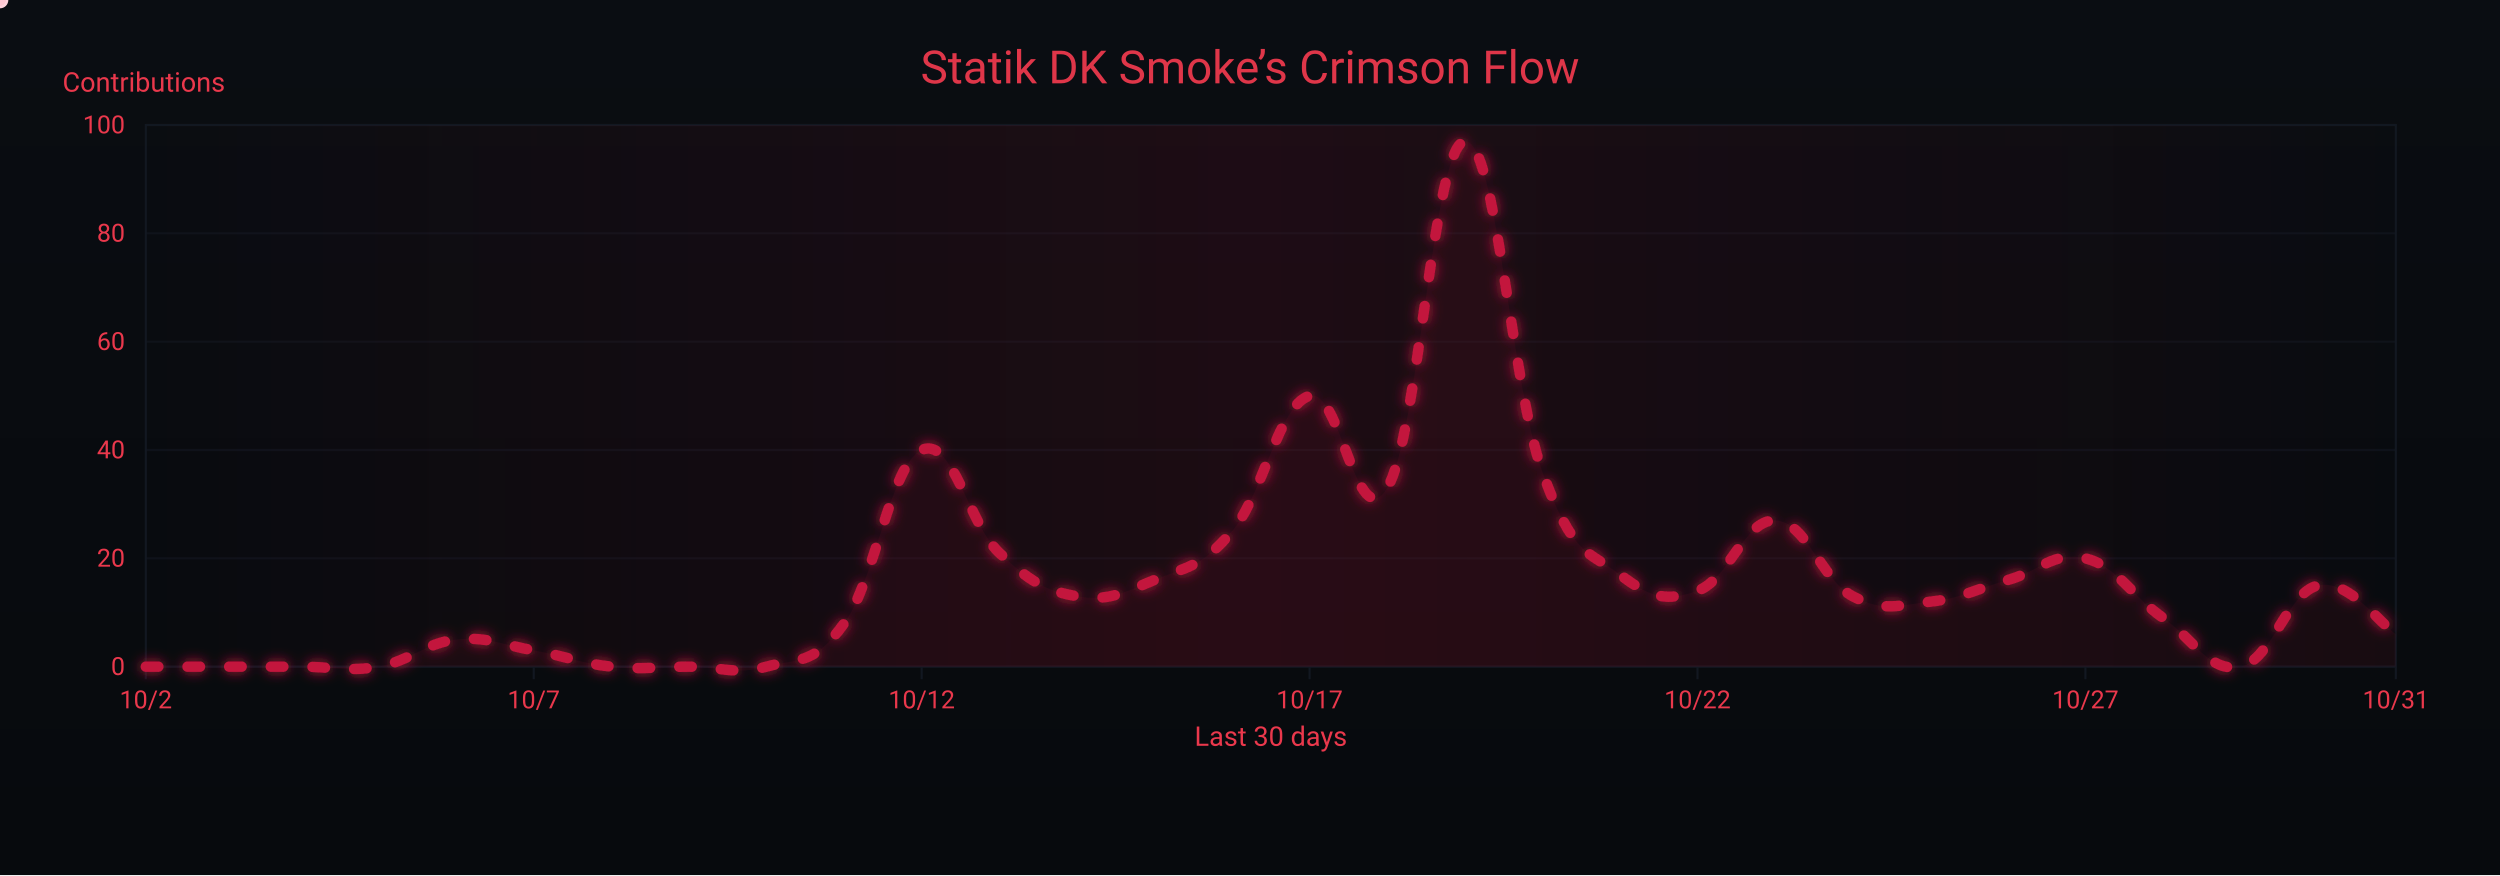
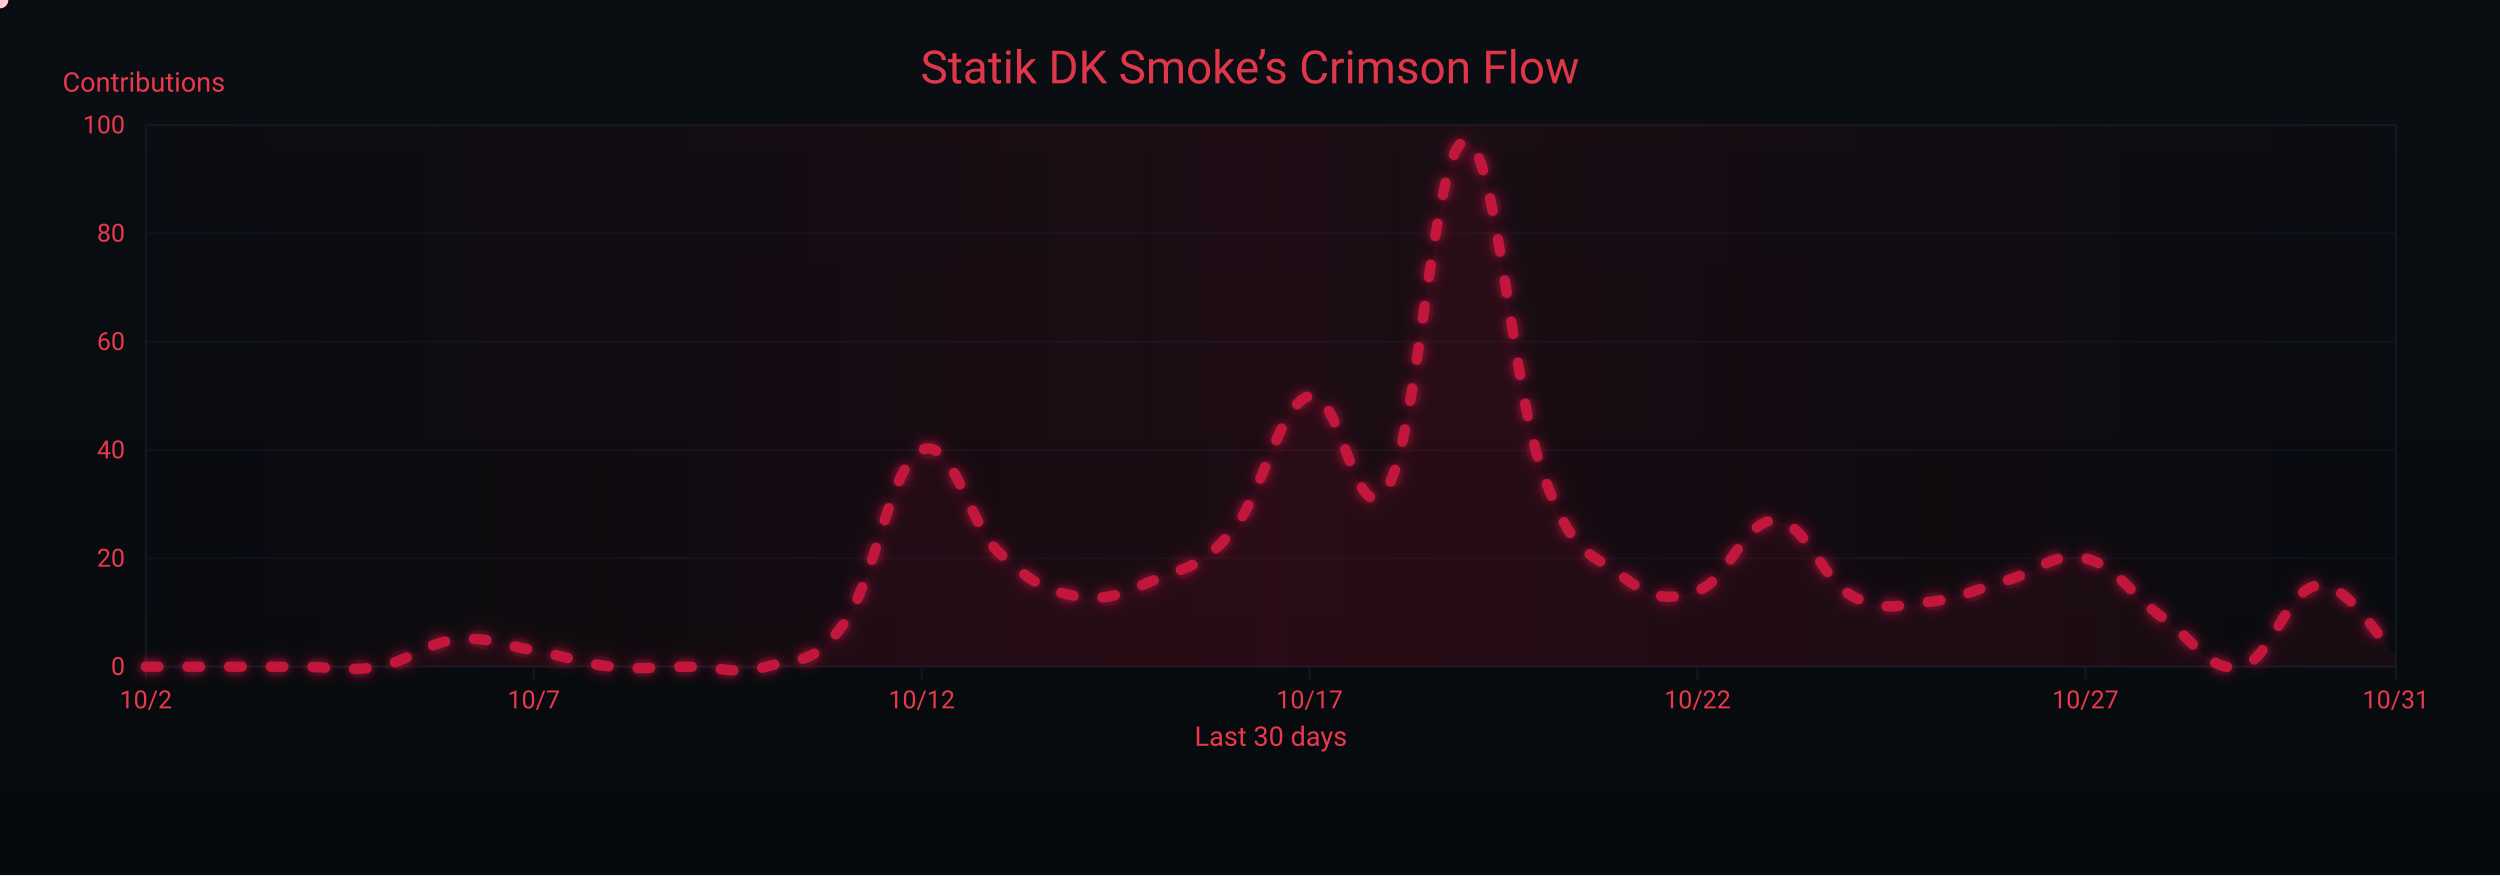
<svg xmlns="http://www.w3.org/2000/svg" width="1200" height="420" viewBox="0 0 1200 420" role="img" aria-label="Crimson Flow Graph">
  <defs>
    <linearGradient id="bgGrad" x1="0" y1="0" x2="0" y2="1">
      <stop offset="0%" stop-color="#0a0d12" />
      <stop offset="100%" stop-color="#070a0d" />
    </linearGradient>
    <filter id="glow">
      <feGaussianBlur stdDeviation="3" result="b1" />
      <feMerge>
        <feMergeNode in="b1" />
        <feMergeNode in="SourceGraphic" />
      </feMerge>
    </filter>
    <linearGradient id="sheen" x1="0" y1="0" x2="1" y2="0">
      <stop offset="0%" stop-color="#9b0e2a" stop-opacity="0" />
      <stop offset="50%" stop-color="#9b0e2a" stop-opacity=".14" />
      <stop offset="100%" stop-color="#9b0e2a" stop-opacity="0" />
      <animateTransform attributeName="gradientTransform" type="translate" from="-1 0" to="1 0" dur="9s" repeatCount="indefinite" />
    </linearGradient>
  </defs>
  <rect width="1200" height="420" fill="url(#bgGrad)" />
  <rect x="70" y="60" width="1080" height="260" fill="none" stroke="#121821" stroke-width="1" />
  <g font-family="ui-sans-serif,system-ui,-apple-system,Segoe UI,Roboto,Ubuntu,Arial" font-size="12">
    <path d="M70,320.0 H1150" stroke="#121821" stroke-width="1" opacity="0.6" />
    <text x="60" y="324.0" text-anchor="end" fill="#ea384c">0</text>
    <path d="M70,268.0 H1150" stroke="#121821" stroke-width="1" opacity="0.6" />
    <text x="60" y="272.0" text-anchor="end" fill="#ea384c">20</text>
    <path d="M70,216.0 H1150" stroke="#121821" stroke-width="1" opacity="0.6" />
    <text x="60" y="220.0" text-anchor="end" fill="#ea384c">40</text>
    <path d="M70,164.0 H1150" stroke="#121821" stroke-width="1" opacity="0.6" />
    <text x="60" y="168.0" text-anchor="end" fill="#ea384c">60</text>
    <path d="M70,112.0 H1150" stroke="#121821" stroke-width="1" opacity="0.6" />
    <text x="60" y="116.0" text-anchor="end" fill="#ea384c">80</text>
    <path d="M70,60.0 H1150" stroke="#121821" stroke-width="1" opacity="0.6" />
    <text x="60" y="64.0" text-anchor="end" fill="#ea384c">100</text>
    <text x="30" y="44" fill="#ea384c" font-size="13">Contributions</text>
  </g>
  <g font-family="ui-sans-serif,system-ui,-apple-system,Segoe UI,Roboto,Ubuntu,Arial" font-size="12">
    <path d="M70.0,320 V326" stroke="#121821" stroke-width="1" />
    <text x="70.0" y="340" text-anchor="middle" fill="#ea384c">10/2</text>
    <path d="M256.2,320 V326" stroke="#121821" stroke-width="1" />
    <text x="256.2" y="340" text-anchor="middle" fill="#ea384c">10/7</text>
    <path d="M442.4,320 V326" stroke="#121821" stroke-width="1" />
    <text x="442.4" y="340" text-anchor="middle" fill="#ea384c">10/12</text>
    <path d="M628.6,320 V326" stroke="#121821" stroke-width="1" />
    <text x="628.6" y="340" text-anchor="middle" fill="#ea384c">10/17</text>
    <path d="M814.8,320 V326" stroke="#121821" stroke-width="1" />
    <text x="814.8" y="340" text-anchor="middle" fill="#ea384c">10/22</text>
    <path d="M1001.0,320 V326" stroke="#121821" stroke-width="1" />
    <text x="1001.0" y="340" text-anchor="middle" fill="#ea384c">10/27</text>
    <path d="M1150.0,320 V326" stroke="#121821" stroke-width="1" />
    <text x="1150.0" y="340" text-anchor="middle" fill="#ea384c">10/31</text>
    <text x="610" y="358" text-anchor="middle" fill="#ea384c" font-size="13">Last 30 days</text>
  </g>
  <rect x="70" y="60" width="1080" height="260" fill="url(#sheen)" />
  <text x="600" y="40" text-anchor="middle" font-family="ui-sans-serif,system-ui,-apple-system,Segoe UI,Roboto,Ubuntu,Arial" font-size="22" fill="#ea384c" opacity=".95">Statik DK Smoke’s Crimson Flow</text>
-   <path d="M70.0,320.0 C77.4,320.0 92.3,320.0 107.2,320.0 C122.1,320.0 129.6,320.0 144.5,320.0 C159.4,320.0 166.8,322.6 181.7,320.0 C196.6,317.4 204.1,308.6 219.0,307.0 C233.9,305.4 241.3,309.6 256.2,312.2 C271.1,314.8 278.6,318.4 293.4,320.0 C308.3,321.6 315.8,320.0 330.7,320.0 C345.6,320.0 353.0,324.2 367.9,320.0 C382.8,315.8 390.3,320.0 405.2,299.2 C420.1,278.4 427.5,222.8 442.4,216.0 C457.3,209.2 464.8,251.4 479.7,265.4 C494.6,279.4 502.0,283.6 516.9,286.2 C531.8,288.8 539.2,284.6 554.1,278.4 C569.0,272.2 576.5,272.7 591.4,255.0 C606.3,237.3 613.7,194.2 628.6,190.0 C643.5,185.8 651.0,258.6 665.9,234.2 C680.8,209.8 688.2,69.4 703.1,67.8 C718.0,66.2 725.4,184.8 740.3,226.4 C755.2,268.0 762.7,264.4 777.6,275.8 C792.5,287.2 799.9,288.8 814.8,283.6 C829.7,278.4 837.2,249.3 852.1,249.8 C867.0,250.3 874.4,278.4 889.3,286.2 C904.2,294.0 911.7,290.4 926.6,288.8 C941.4,287.2 948.9,282.6 963.8,278.4 C978.7,274.2 986.1,264.4 1001.0,268.0 C1015.9,271.6 1023.4,286.2 1038.3,296.6 C1053.2,307.0 1060.6,323.1 1075.5,320.0 C1090.4,316.9 1097.9,284.1 1112.8,281.0 C1127.7,277.9 1142.6,299.7 1150.0,304.4 L 1150,320 L 70,320 Z" fill="#7a0f26" opacity=".13">
+   <path d="M70.0,320.0 C77.4,320.0 92.3,320.0 107.2,320.0 C122.1,320.0 129.6,320.0 144.5,320.0 C159.4,320.0 166.8,322.6 181.7,320.0 C196.6,317.4 204.1,308.6 219.0,307.0 C233.9,305.4 241.3,309.6 256.2,312.2 C271.1,314.8 278.6,318.4 293.4,320.0 C308.3,321.6 315.8,320.0 330.7,320.0 C345.6,320.0 353.0,324.2 367.9,320.0 C382.8,315.8 390.3,320.0 405.2,299.2 C420.1,278.4 427.5,222.8 442.4,216.0 C457.3,209.2 464.8,251.4 479.7,265.4 C494.6,279.4 502.0,283.6 516.9,286.2 C531.8,288.8 539.2,284.6 554.1,278.4 C569.0,272.2 576.5,272.7 591.4,255.0 C606.3,237.3 613.7,194.2 628.6,190.0 C643.5,185.8 651.0,258.6 665.9,234.2 C680.8,209.8 688.2,69.4 703.1,67.8 C718.0,66.2 725.4,184.8 740.3,226.4 C755.2,268.0 762.7,264.4 777.6,275.8 C792.5,287.2 799.9,288.8 814.8,283.6 C829.7,278.4 837.2,249.3 852.1,249.8 C867.0,250.3 874.4,278.4 889.3,286.2 C904.2,294.0 911.7,290.4 926.6,288.8 C941.4,287.2 948.9,282.6 963.8,278.4 C978.7,274.2 986.1,264.4 1001.0,268.0 C1015.9,271.6 1023.4,286.2 1038.3,296.6 C1053.2,307.0 1060.6,323.1 1075.5,320.0 C1090.4,316.9 1097.9,282.0 1112.8,281.0 C1127.7,280.0 1142.6,308.0 1150.0,314.8 L 1150,320 L 70,320 Z" fill="#7a0f26" opacity=".13">
    <animate attributeName="opacity" values=".10;.17;.10" dur="6s" repeatCount="indefinite" />
  </path>
-   <path id="curve" d="M70.0,320.0 C77.4,320.0 92.3,320.0 107.2,320.0 C122.1,320.0 129.6,320.0 144.5,320.0 C159.4,320.0 166.8,322.6 181.7,320.0 C196.6,317.4 204.1,308.6 219.0,307.0 C233.9,305.4 241.3,309.6 256.2,312.2 C271.1,314.8 278.6,318.4 293.4,320.0 C308.3,321.6 315.8,320.0 330.7,320.0 C345.6,320.0 353.0,324.2 367.9,320.0 C382.8,315.8 390.3,320.0 405.2,299.2 C420.1,278.4 427.5,222.8 442.4,216.0 C457.3,209.2 464.8,251.4 479.7,265.4 C494.6,279.4 502.0,283.6 516.9,286.2 C531.8,288.8 539.2,284.6 554.1,278.4 C569.0,272.2 576.5,272.7 591.4,255.0 C606.3,237.3 613.7,194.2 628.6,190.0 C643.5,185.8 651.0,258.6 665.9,234.2 C680.8,209.8 688.2,69.4 703.1,67.8 C718.0,66.2 725.4,184.8 740.3,226.4 C755.2,268.0 762.7,264.4 777.6,275.8 C792.5,287.2 799.9,288.8 814.8,283.6 C829.7,278.4 837.2,249.3 852.1,249.8 C867.0,250.3 874.4,278.4 889.3,286.2 C904.2,294.0 911.7,290.4 926.6,288.8 C941.4,287.2 948.9,282.6 963.8,278.4 C978.7,274.2 986.1,264.4 1001.0,268.0 C1015.9,271.6 1023.4,286.2 1038.3,296.6 C1053.2,307.0 1060.6,323.1 1075.5,320.0 C1090.4,316.9 1097.9,284.1 1112.8,281.0 C1127.7,277.9 1142.6,299.7 1150.0,304.4" fill="none" stroke="#c3193d" stroke-width="5" stroke-linecap="round" stroke-linejoin="round" stroke-dasharray="6 14" filter="url(#glow)">
+   <path id="curve" d="M70.0,320.0 C77.4,320.0 92.3,320.0 107.2,320.0 C122.1,320.0 129.6,320.0 144.5,320.0 C159.4,320.0 166.8,322.6 181.7,320.0 C196.6,317.4 204.1,308.6 219.0,307.0 C233.9,305.4 241.3,309.6 256.2,312.2 C271.1,314.8 278.6,318.4 293.4,320.0 C308.3,321.6 315.8,320.0 330.7,320.0 C345.6,320.0 353.0,324.2 367.9,320.0 C382.8,315.8 390.3,320.0 405.2,299.2 C420.1,278.4 427.5,222.8 442.4,216.0 C457.3,209.2 464.8,251.4 479.7,265.4 C494.6,279.4 502.0,283.6 516.9,286.2 C531.8,288.8 539.2,284.6 554.1,278.4 C569.0,272.2 576.5,272.7 591.4,255.0 C606.3,237.3 613.7,194.2 628.6,190.0 C643.5,185.8 651.0,258.6 665.9,234.2 C680.8,209.8 688.2,69.4 703.1,67.8 C718.0,66.2 725.4,184.8 740.3,226.4 C755.2,268.0 762.7,264.4 777.6,275.8 C792.5,287.2 799.9,288.8 814.8,283.6 C829.7,278.4 837.2,249.3 852.1,249.8 C867.0,250.3 874.4,278.4 889.3,286.2 C904.2,294.0 911.7,290.4 926.6,288.8 C941.4,287.2 948.9,282.6 963.8,278.4 C978.7,274.2 986.1,264.4 1001.0,268.0 C1015.9,271.6 1023.4,286.2 1038.3,296.6 C1053.2,307.0 1060.6,323.1 1075.5,320.0 C1090.4,316.9 1097.9,282.0 1112.8,281.0 C1127.7,280.0 1142.6,308.0 1150.0,314.8" fill="none" stroke="#c3193d" stroke-width="5" stroke-linecap="round" stroke-linejoin="round" stroke-dasharray="6 14" filter="url(#glow)">
    <animate attributeName="stroke-dashoffset" values="0;-220" dur="4.8s" repeatCount="indefinite" />
  </path>
  <g fill="#ffd1db">
    <circle r="4">
      <animateMotion dur="7s" rotate="auto" repeatCount="indefinite">
        <mpath href="#curve" />
      </animateMotion>
      <animate attributeName="opacity" values="1;.3;1" dur="2.2s" repeatCount="indefinite" />
    </circle>
    <circle r="3" fill="#ffffff">
      <animateMotion dur="8.2s" begin="1s" rotate="auto" repeatCount="indefinite">
        <mpath href="#curve" />
      </animateMotion>
      <animate attributeName="opacity" values=".7;.2;.7" dur="2.4s" repeatCount="indefinite" />
    </circle>
    <circle r="3" fill="#ffc7d3">
      <animateMotion dur="6s" begin="2s" rotate="auto" repeatCount="indefinite">
        <mpath href="#curve" />
      </animateMotion>
      <animate attributeName="opacity" values=".8;.3;.8" dur="2s" repeatCount="indefinite" />
    </circle>
  </g>
</svg>
